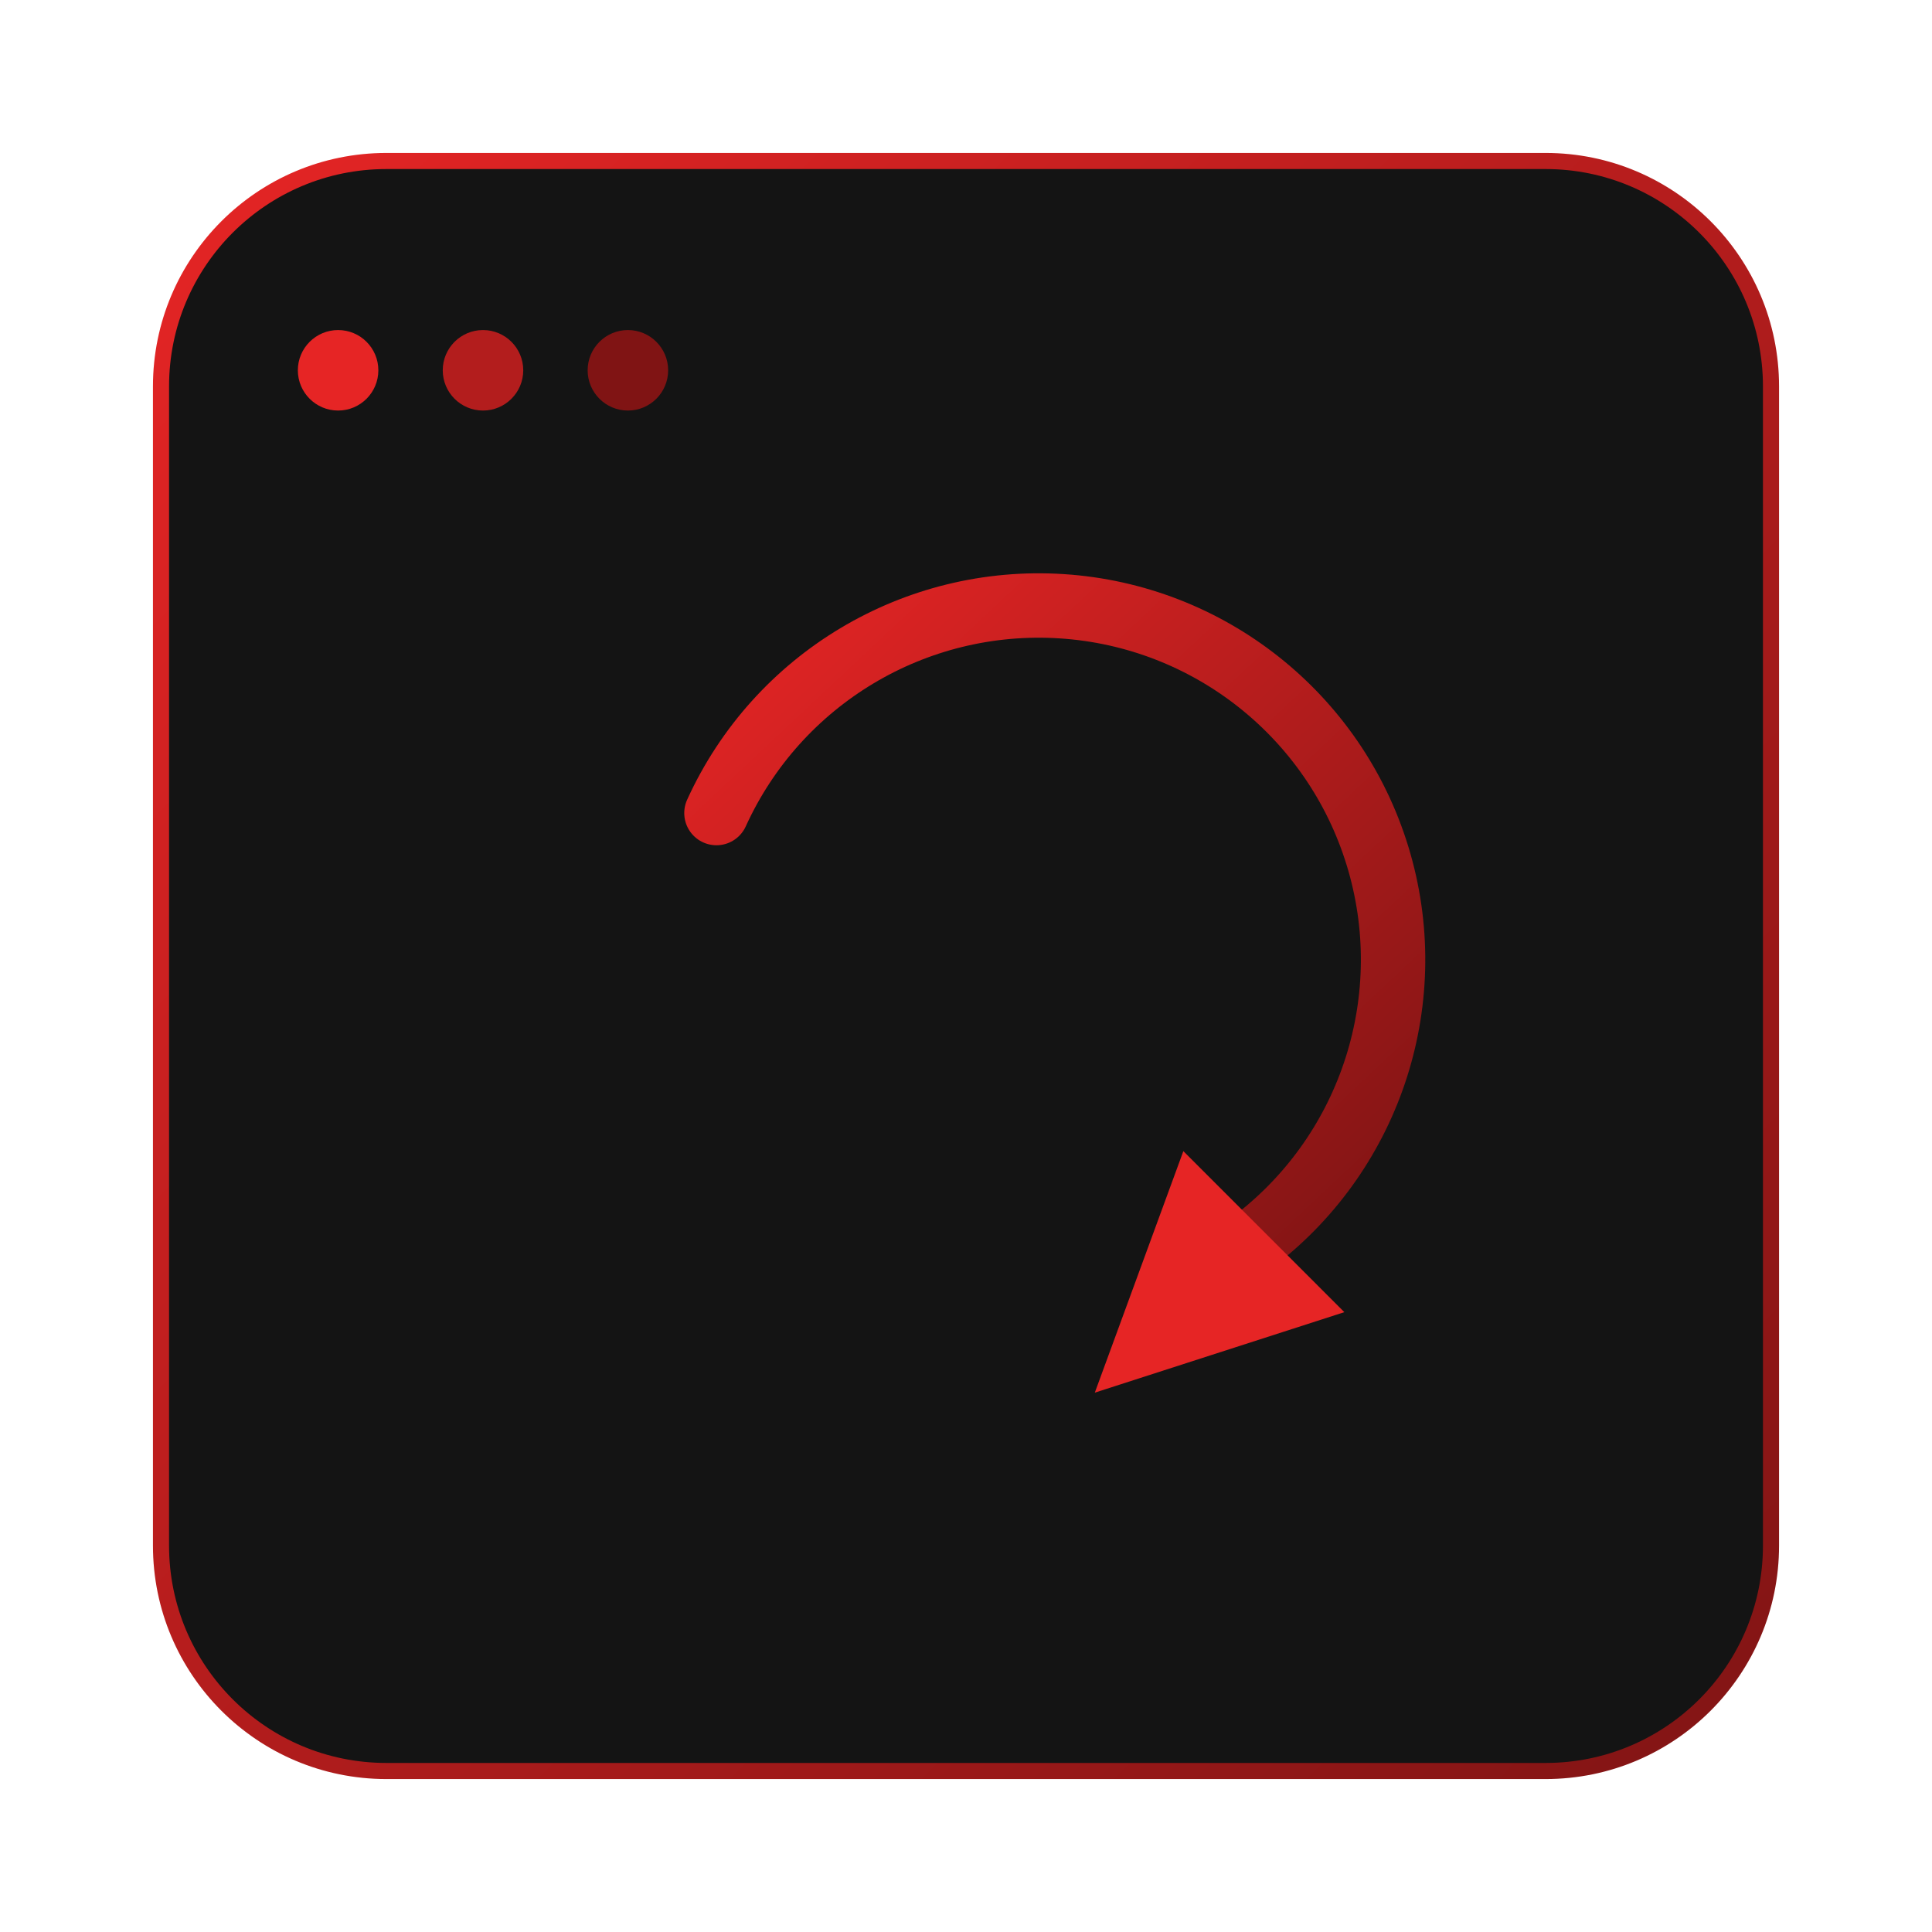
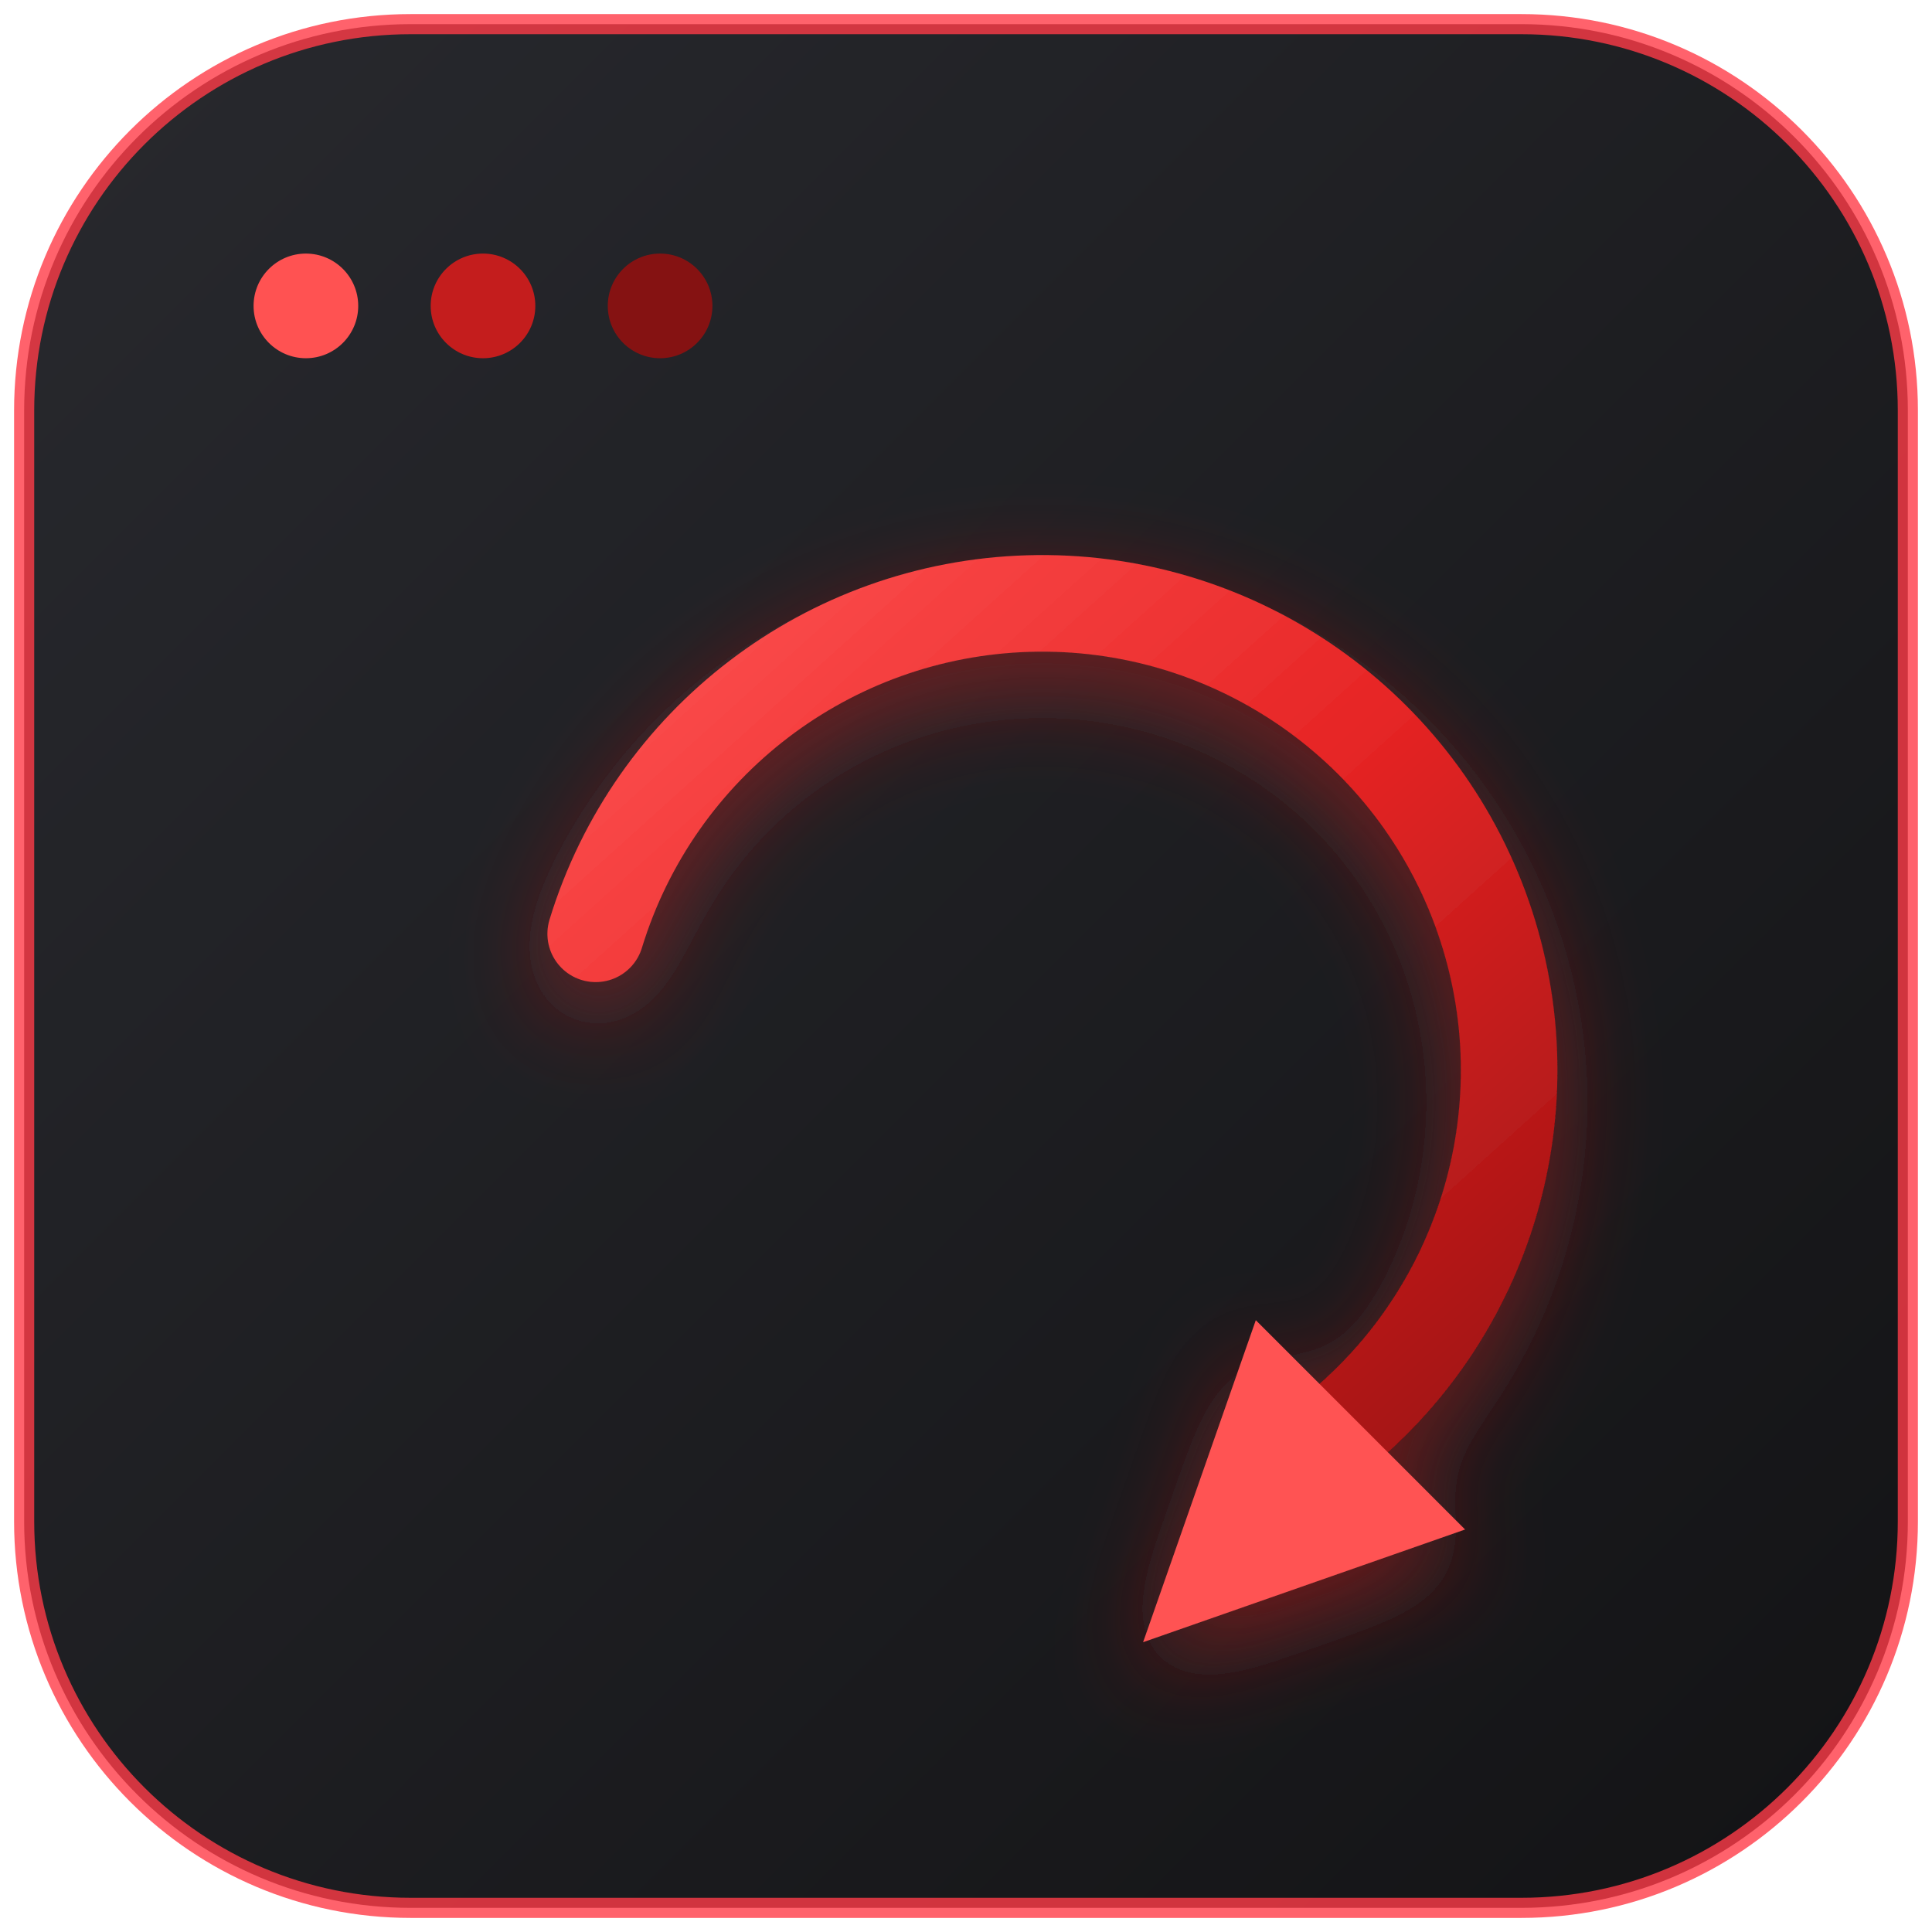
- <svg xmlns="http://www.w3.org/2000/svg" width="100%" viewBox="0 0 240 240" role="img" style="">
+ <svg xmlns="http://www.w3.org/2000/svg" width="100%" viewBox="0 0 240 240">
  <defs>
-     <linearGradient id="redGrad2" x1="0%" y1="0%" x2="100%" y2="100%">
-       <stop offset="0%" stop-color="#e62525" />
-       <stop offset="100%" stop-color="#801414" />
+     <linearGradient id="bg" x1="0%" y1="0%" x2="100%" y2="100%">
+       <stop offset="0%" stop-color="#28292e" />
+       <stop offset="100%" stop-color="#131315" />
    </linearGradient>
+     <linearGradient id="redGrad" x1="0%" y1="0%" x2="100%" y2="100%">
+       <stop offset="0%" stop-color="#ff5252" />
+       <stop offset="50%" stop-color="#e62525" />
+       <stop offset="100%" stop-color="#9e1313" />
+     </linearGradient>
+     <filter id="glow" x="-20%" y="-20%" width="140%" height="140%">
+       <feDropShadow dx="0" dy="4" stdDeviation="6" flood-color="#e62525" flood-opacity="0.45" />
+     </filter>
  </defs>
-   <rect x="20" y="20" width="200" height="200" rx="28" fill="#141414" stroke="url(#redGrad2)" stroke-width="2" style="fill:rgb(20, 20, 20);color:rgb(11, 11, 11);stroke-width:2px;stroke-linecap:butt;stroke-linejoin:miter;opacity:1;font-family:anthropic-sans, -apple-system, BlinkMacSystemFont, &quot;Segoe UI&quot;, sans-serif;font-size:16px;font-weight:400;text-anchor:start;dominant-baseline:auto" />
-   <circle cx="42" cy="46" r="5" fill="#e62525" style="fill:rgb(230, 37, 37);stroke:none;color:rgb(11, 11, 11);stroke-width:1px;stroke-linecap:butt;stroke-linejoin:miter;opacity:1;font-family:anthropic-sans, -apple-system, BlinkMacSystemFont, &quot;Segoe UI&quot;, sans-serif;font-size:16px;font-weight:400;text-anchor:start;dominant-baseline:auto" />
-   <circle cx="60" cy="46" r="5" fill="#b31d1d" style="fill:rgb(179, 29, 29);stroke:none;color:rgb(11, 11, 11);stroke-width:1px;stroke-linecap:butt;stroke-linejoin:miter;opacity:1;font-family:anthropic-sans, -apple-system, BlinkMacSystemFont, &quot;Segoe UI&quot;, sans-serif;font-size:16px;font-weight:400;text-anchor:start;dominant-baseline:auto" />
-   <circle cx="78" cy="46" r="5" fill="#801414" style="fill:rgb(128, 20, 20);stroke:none;color:rgb(11, 11, 11);stroke-width:1px;stroke-linecap:butt;stroke-linejoin:miter;opacity:1;font-family:anthropic-sans, -apple-system, BlinkMacSystemFont, &quot;Segoe UI&quot;, sans-serif;font-size:16px;font-weight:400;text-anchor:start;dominant-baseline:auto" />
-   <path d="M 89 101 A 44 44 0 1 1 156 154" fill="none" stroke="url(#redGrad2)" stroke-width="8" stroke-linecap="round" style="fill:none;color:rgb(11, 11, 11);stroke-width:8px;stroke-linecap:round;stroke-linejoin:miter;opacity:1;font-family:anthropic-sans, -apple-system, BlinkMacSystemFont, &quot;Segoe UI&quot;, sans-serif;font-size:16px;font-weight:400;text-anchor:start;dominant-baseline:auto" />
-   <polygon points="136,173 167,163 147,143" fill="#e62525" style="fill:rgb(230, 37, 37);stroke:none;color:rgb(11, 11, 11);stroke-width:1px;stroke-linecap:butt;stroke-linejoin:miter;opacity:1;font-family:anthropic-sans, -apple-system, BlinkMacSystemFont, &quot;Segoe UI&quot;, sans-serif;font-size:16px;font-weight:400;text-anchor:start;dominant-baseline:auto" />
+   <rect x="3" y="3" width="234" height="234" rx="48" fill="url(#bg)" stroke="#ff3b47" stroke-width="2.5" stroke-opacity="0.8" />
+   <circle cx="38" cy="38" r="6.5" fill="#ff5252" />
+   <circle cx="60" cy="38" r="6.5" fill="#c41d1d" />
+   <circle cx="82" cy="38" r="6.5" fill="#851212" />
+   <g filter="url(#glow)">
+     <path d="M 74 116 A 58 58 0 1 1 166 178" fill="none" stroke="url(#redGrad)" stroke-width="12" stroke-linecap="round" />
+     <polygon points="142,204 182,190 156,164" fill="#ff5252" />
+   </g>
</svg>
